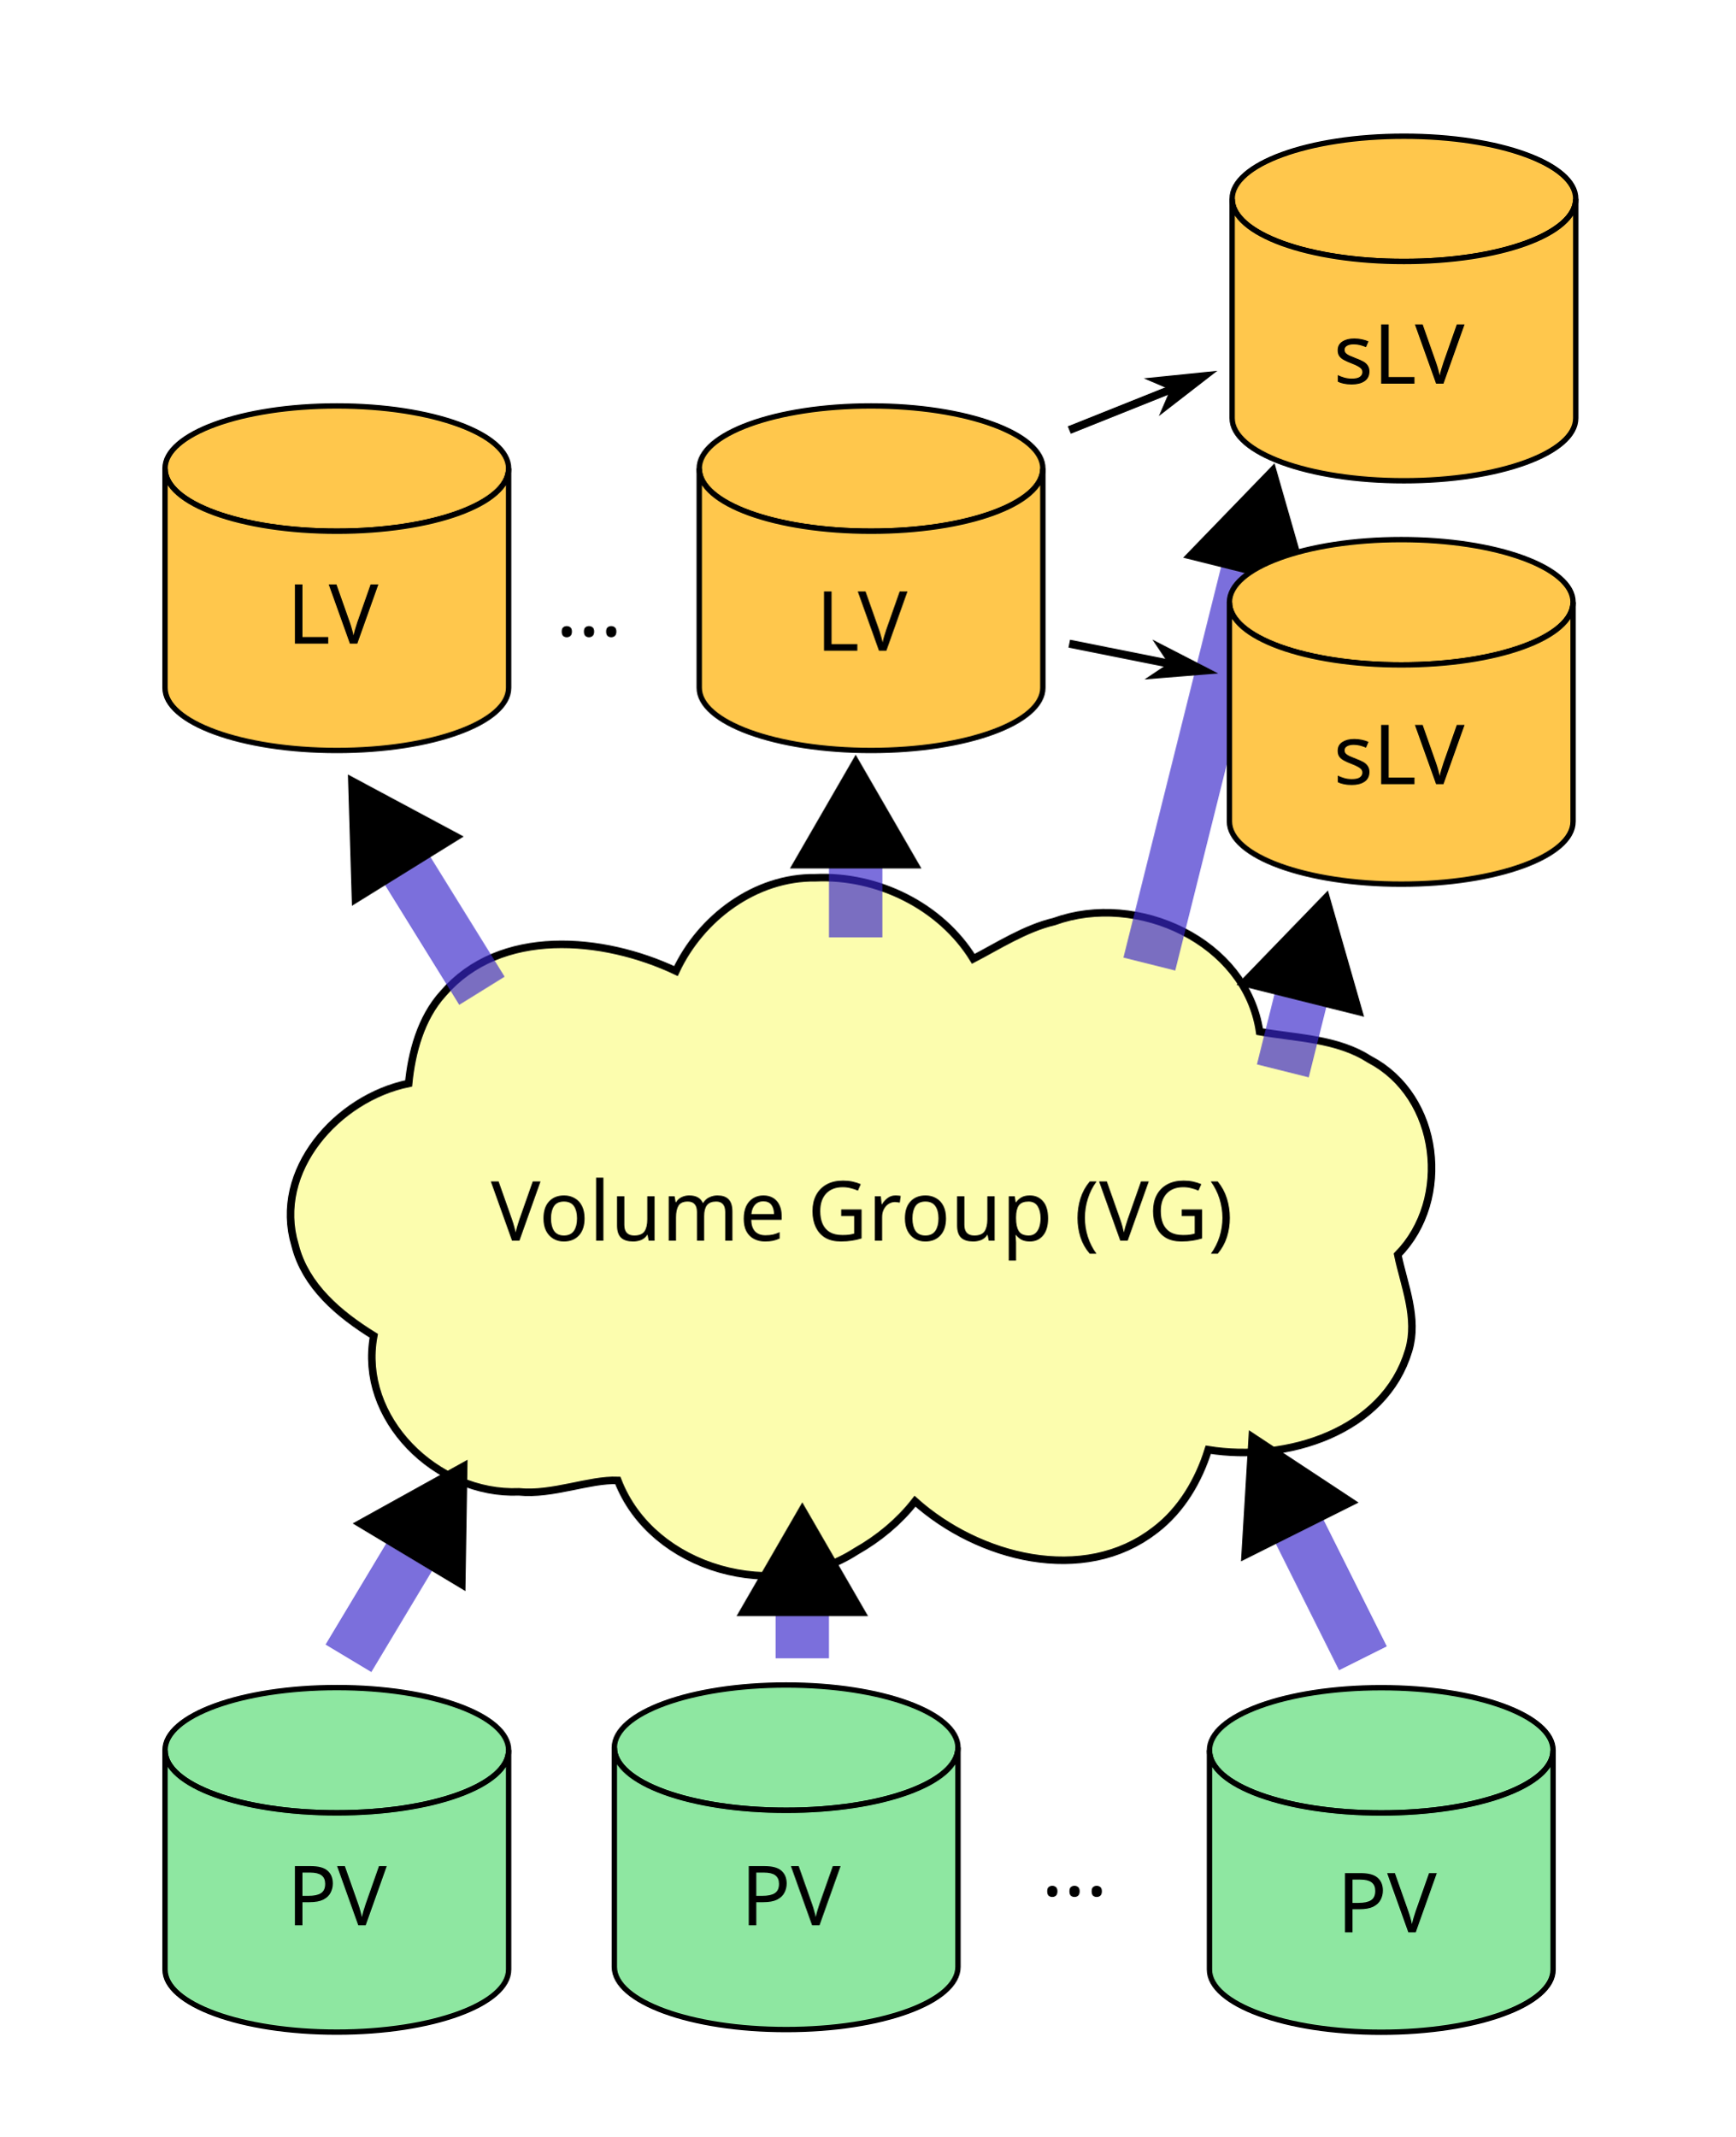
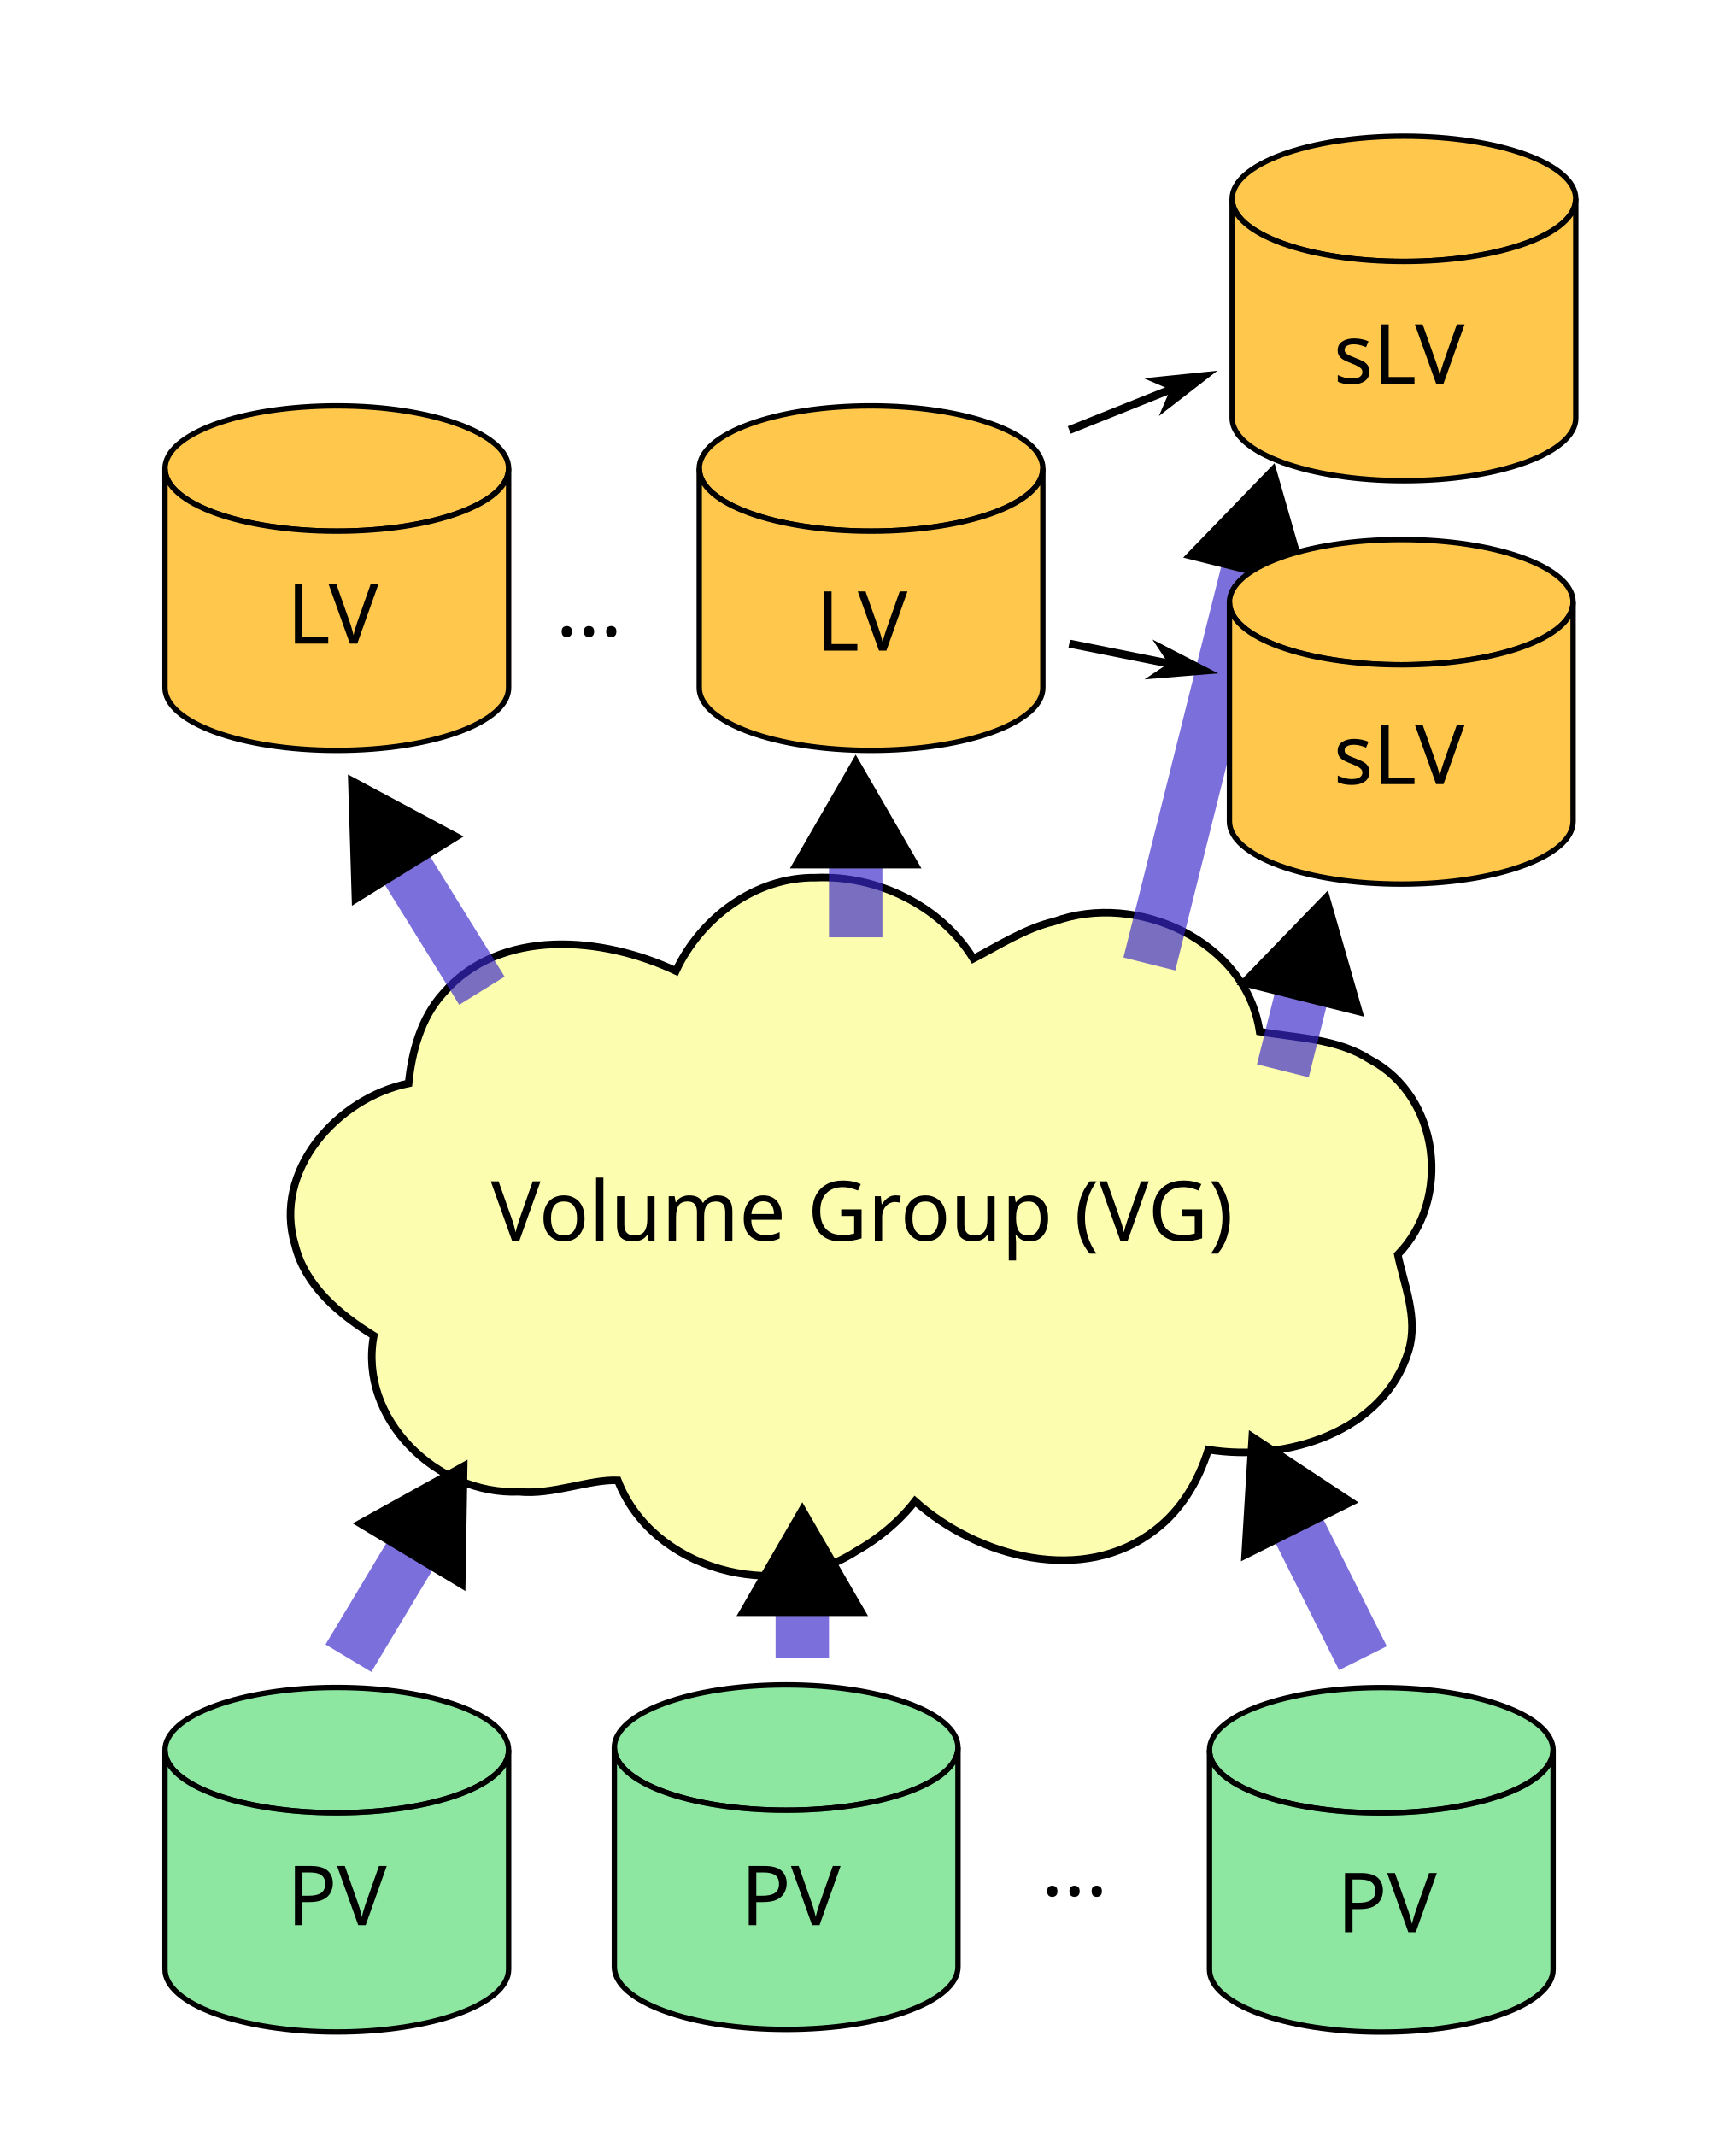
- <svg xmlns="http://www.w3.org/2000/svg" width="230.315" height="283.465" id="svg2290" version="1.0">
+ <svg xmlns="http://www.w3.org/2000/svg" width="245.669" height="302.362" id="svg2290" version="1.0" viewBox="0 0 230.315 283.465">
  <defs id="defs2292">
    <marker orient="auto" refY="0" refX="0" id="Arrow1Mend" style="overflow:visible">
-       <path id="path6080" d="M 0,0 L 5,-5 L -12.5,0 L 5,5 L 0,0 z " style="fill-rule:evenodd;stroke:black;stroke-width:1pt;marker-start:none" transform="matrix(-0.4,0,0,-0.4,-4,0)" />
+       <path id="path6080" d="M 0,0 5,-5 -12.5,0 5,5 Z" style="fill-rule:evenodd;stroke:#000000;stroke-width:1pt;marker-start:none" transform="matrix(-0.4,0,0,-0.4,-4,0)" />
    </marker>
    <marker orient="auto" refY="0" refX="0" id="Arrow2Mend" style="overflow:visible">
-       <path id="path6062" style="font-size:12px;fill-rule:evenodd;stroke-width:0.625;stroke-linejoin:round" d="M 8.719,4.034 L -2.207,0.016 L 8.719,-4.002 C 6.973,-1.63 6.983,1.616 8.719,4.034 z " transform="scale(-0.6,-0.6)" />
+       <path id="path6062" style="font-size:12px;fill-rule:evenodd;stroke-width:0.625;stroke-linejoin:round" d="M 8.719,4.034 -2.207,0.016 8.719,-4.002 c -1.745,2.372 -1.735,5.617 -6e-7,8.035 z" transform="scale(-0.6)" />
    </marker>
    <marker orient="auto" refY="0" refX="0" id="TriangleOutS" style="overflow:visible">
-       <path id="path5985" d="M 5.77,0 L -2.88,5 L -2.88,-5 L 5.77,0 z " style="fill-rule:evenodd;stroke:black;stroke-width:1pt;marker-start:none" transform="scale(0.2,0.2)" />
+       <path id="path5985" d="M 5.77,0 -2.88,5 V -5 Z" style="fill-rule:evenodd;stroke:#000000;stroke-width:1pt;marker-start:none" transform="scale(0.2)" />
    </marker>
    <marker orient="auto" refY="0" refX="0" id="TriangleOutM" style="overflow:visible">
-       <path id="path5988" d="M 5.77,0 L -2.88,5 L -2.88,-5 L 5.77,0 z " style="fill-rule:evenodd;stroke:black;stroke-width:1pt;marker-start:none" transform="scale(0.4,0.4)" />
+       <path id="path5988" d="M 5.77,0 -2.88,5 V -5 Z" style="fill-rule:evenodd;stroke:#000000;stroke-width:1pt;marker-start:none" transform="scale(0.4)" />
    </marker>
    <marker orient="auto" refY="0" refX="0" id="TriangleOutL" style="overflow:visible">
-       <path id="path5991" d="M 5.77,0 L -2.88,5 L -2.88,-5 L 5.77,0 z " style="fill-rule:evenodd;stroke:black;stroke-width:1pt;marker-start:none" transform="scale(0.8,0.8)" />
+       <path id="path5991" d="M 5.77,0 -2.88,5 V -5 Z" style="fill-rule:evenodd;stroke:#000000;stroke-width:1pt;marker-start:none" transform="scale(0.8)" />
    </marker>
  </defs>
  <g id="layer1">
-     <path style="fill:#fbfca0;fill-opacity:0.855;stroke:black;stroke-width:1;stroke-opacity:1" d="M 108.234,116.475 C 100.221,116.372 92.982,121.837 89.708,128.856 C 80.05,124.299 66.376,123.023 58.797,131.848 C 55.823,135.112 54.627,139.763 54.233,143.771 C 44.774,145.691 36.168,155.365 39.156,165.23 C 40.506,170.66 45.041,174.433 49.607,177.258 C 47.538,188.22 57.946,198.434 68.869,197.969 C 73.303,198.426 78.212,196.299 81.991,196.452 C 86.569,208.365 102.996,212.724 113.581,205.885 C 116.586,204.19 119.324,201.942 121.439,199.215 C 129.778,206.679 143.782,210.46 153.339,203.017 C 156.798,200.372 159.09,196.47 160.362,192.381 C 170.717,194.07 183.758,190.022 186.963,179.19 C 188.248,174.929 186.35,170.54 185.512,166.497 C 192.675,159.206 191.145,145.481 181.79,140.593 C 177.487,137.804 171.962,137.756 167.175,136.895 C 165.406,124.917 150.926,118.279 139.902,122.292 C 136.067,123.191 132.298,125.621 129.178,127.236 C 124.893,120.261 116.479,116.1 108.234,116.475 z " id="path5767" />
-     <path style="fill:none;fill-opacity:1;fill-rule:evenodd;stroke:#3927cb;stroke-width:7.087;stroke-linecap:butt;stroke-linejoin:miter;marker-end:url(#TriangleOutS);stroke-miterlimit:4;stroke-dasharray:none;stroke-opacity:0.667" d="M 152.542,127.932 L 166.715,71.239" id="path7006" />
-     <path id="path5791" d="M 21.897,232.255 C 21.897,236.844 32.03,240.568 44.7,240.568 C 57.37,240.568 67.503,236.844 67.503,232.255 C 67.503,227.666 57.37,223.942 44.7,223.942 C 32.03,223.942 21.897,227.666 21.897,232.255 z " style="fill:#52da6f;fill-opacity:0.652;stroke:black;stroke-width:0.713;stroke-linecap:butt;stroke-linejoin:miter;stroke-miterlimit:4;stroke-opacity:1" />
-     <path style="fill:#52da6f;fill-opacity:0.652;stroke:black;stroke-width:0.713;stroke-linecap:butt;stroke-linejoin:miter;stroke-miterlimit:4;stroke-opacity:1" d="M 67.503,232.255 C 67.503,236.948 57.37,240.568 44.7,240.568 C 32.03,240.568 21.897,236.921 21.897,232.255 M 21.897,232.255 C 21.897,240.568 21.897,256.762 21.897,261.351 C 21.897,265.94 32.03,269.664 44.7,269.664 C 57.37,269.664 67.503,265.94 67.503,261.351 C 67.503,256.762 67.503,236.844 67.503,232.255" id="path1399" />
-     <path id="path5832" d="M 81.535,231.914 C 81.535,236.503 91.667,240.228 104.338,240.228 C 117.008,240.228 127.141,236.503 127.141,231.914 C 127.141,227.325 117.008,223.601 104.338,223.601 C 91.667,223.601 81.535,227.325 81.535,231.914 z " style="fill:#52da6f;fill-opacity:0.652;stroke:black;stroke-width:0.713;stroke-linecap:butt;stroke-linejoin:miter;stroke-miterlimit:4;stroke-opacity:1" />
-     <path style="fill:#52da6f;fill-opacity:0.652;stroke:black;stroke-width:0.713;stroke-linecap:butt;stroke-linejoin:miter;stroke-miterlimit:4;stroke-opacity:1" d="M 127.141,231.914 C 127.141,236.607 117.008,240.228 104.338,240.228 C 91.667,240.228 81.535,236.58 81.535,231.914 M 81.535,231.914 C 81.535,240.228 81.535,256.422 81.535,261.01 C 81.535,265.599 91.667,269.324 104.338,269.324 C 117.008,269.324 127.141,265.599 127.141,261.01 C 127.141,256.422 127.141,236.503 127.141,231.914" id="path5834" />
-     <path id="path5838" d="M 160.521,232.271 C 160.521,236.86 170.654,240.584 183.324,240.584 C 195.994,240.584 206.127,236.86 206.127,232.271 C 206.127,227.682 195.994,223.958 183.324,223.958 C 170.654,223.958 160.521,227.682 160.521,232.271 z " style="fill:#52da6f;fill-opacity:0.652;stroke:black;stroke-width:0.713;stroke-linecap:butt;stroke-linejoin:miter;stroke-miterlimit:4;stroke-opacity:1" />
-     <path style="fill:#52da6f;fill-opacity:0.652;stroke:black;stroke-width:0.713;stroke-linecap:butt;stroke-linejoin:miter;stroke-miterlimit:4;stroke-opacity:1" d="M 206.127,232.271 C 206.127,236.964 195.994,240.584 183.324,240.584 C 170.654,240.584 160.521,236.937 160.521,232.271 M 160.521,232.271 C 160.521,240.584 160.521,256.778 160.521,261.367 C 160.521,265.956 170.654,269.68 183.324,269.68 C 195.994,269.68 206.127,265.956 206.127,261.367 C 206.127,256.778 206.127,236.86 206.127,232.271" id="path5840" />
+     <path style="fill:#fbfca0;fill-opacity:0.855;stroke:#000000;stroke-width:1;stroke-opacity:1" d="m 108.234,116.475 c -8.013,-0.104 -15.252,5.361 -18.526,12.381 -9.658,-4.558 -23.332,-5.833 -30.911,2.991 -2.973,3.264 -4.169,7.915 -4.563,11.924 -9.459,1.92 -18.066,11.594 -15.077,21.459 1.349,5.43 5.884,9.203 10.451,12.028 -2.07,10.962 8.339,21.177 19.262,20.711 4.434,0.457 9.343,-1.67 13.122,-1.516 4.578,11.913 21.006,16.271 31.591,9.432 3.005,-1.694 5.743,-3.943 7.858,-6.67 8.339,7.464 22.343,11.245 31.9,3.801 3.459,-2.645 5.751,-6.547 7.023,-10.636 10.354,1.69 23.396,-2.358 26.601,-13.191 1.285,-4.261 -0.612,-8.65 -1.451,-12.692 7.163,-7.292 5.633,-21.016 -3.722,-25.904 -4.303,-2.79 -9.828,-2.837 -14.615,-3.698 -1.769,-11.978 -16.249,-18.616 -27.273,-14.604 -3.834,0.899 -7.604,3.329 -10.724,4.944 -4.285,-6.975 -12.699,-11.136 -20.944,-10.761 z" id="path5767" />
+     <path style="fill:none;fill-opacity:1;fill-rule:evenodd;stroke:#3927cb;stroke-width:7.087;stroke-linecap:butt;stroke-linejoin:miter;stroke-miterlimit:4;stroke-dasharray:none;stroke-opacity:0.667;marker-end:url(#TriangleOutS)" d="M 152.542,127.932 166.715,71.239" id="path7006" />
+     <path id="path5791" d="m 21.897,232.255 c 0,4.589 10.133,8.313 22.803,8.313 12.67,0 22.803,-3.724 22.803,-8.313 0,-4.589 -10.133,-8.313 -22.803,-8.313 -12.67,0 -22.803,3.724 -22.803,8.313 z" style="fill:#52da6f;fill-opacity:0.652;stroke:#000000;stroke-width:0.713;stroke-linecap:butt;stroke-linejoin:miter;stroke-miterlimit:4;stroke-opacity:1" />
+     <path style="fill:#52da6f;fill-opacity:0.652;stroke:#000000;stroke-width:0.713;stroke-linecap:butt;stroke-linejoin:miter;stroke-miterlimit:4;stroke-opacity:1" d="m 67.503,232.255 c 0,4.693 -10.133,8.313 -22.803,8.313 -12.67,0 -22.803,-3.647 -22.803,-8.313 m 0,0 c 0,8.313 -10e-6,24.507 -10e-6,29.096 0,4.589 10.133,8.313 22.803,8.313 12.67,0 22.803,-3.724 22.803,-8.313 0,-4.589 1e-5,-24.507 1e-5,-29.096" id="path1399" />
+     <path id="path5832" d="m 81.535,231.914 c 0,4.589 10.133,8.313 22.803,8.313 12.67,0 22.803,-3.724 22.803,-8.313 0,-4.589 -10.133,-8.313 -22.803,-8.313 -12.67,0 -22.803,3.724 -22.803,8.313 z" style="fill:#52da6f;fill-opacity:0.652;stroke:#000000;stroke-width:0.713;stroke-linecap:butt;stroke-linejoin:miter;stroke-miterlimit:4;stroke-opacity:1" />
+     <path style="fill:#52da6f;fill-opacity:0.652;stroke:#000000;stroke-width:0.713;stroke-linecap:butt;stroke-linejoin:miter;stroke-miterlimit:4;stroke-opacity:1" d="m 127.141,231.914 c 0,4.693 -10.133,8.313 -22.803,8.313 -12.67,0 -22.803,-3.647 -22.803,-8.313 m 0,0 c 0,8.313 -1e-5,24.507 -1e-5,29.096 0,4.589 10.133,8.313 22.803,8.313 12.67,0 22.803,-3.724 22.803,-8.313 0,-4.589 1e-5,-24.507 1e-5,-29.096" id="path5834" />
+     <path id="path5838" d="m 160.521,232.271 c 0,4.589 10.133,8.313 22.803,8.313 12.67,0 22.803,-3.724 22.803,-8.313 0,-4.589 -10.133,-8.313 -22.803,-8.313 -12.67,0 -22.803,3.724 -22.803,8.313 z" style="fill:#52da6f;fill-opacity:0.652;stroke:#000000;stroke-width:0.713;stroke-linecap:butt;stroke-linejoin:miter;stroke-miterlimit:4;stroke-opacity:1" />
+     <path style="fill:#52da6f;fill-opacity:0.652;stroke:#000000;stroke-width:0.713;stroke-linecap:butt;stroke-linejoin:miter;stroke-miterlimit:4;stroke-opacity:1" d="m 206.127,232.271 c 0,4.693 -10.133,8.313 -22.803,8.313 -12.67,0 -22.803,-3.647 -22.803,-8.313 m 0,0 c 0,8.313 -1e-5,24.507 -1e-5,29.096 0,4.589 10.133,8.313 22.803,8.313 12.67,0 22.803,-3.724 22.803,-8.313 0,-4.589 1e-5,-24.507 1e-5,-29.096" id="path5840" />
    <g id="g5842" transform="translate(-67.2645,-290.1782)">
-       <path style="fill:#ffc74c;fill-opacity:1;stroke:black;stroke-width:0.713;stroke-linecap:butt;stroke-linejoin:miter;stroke-miterlimit:4;stroke-opacity:1" d="M 89.161,352.354 C 89.161,356.943 99.294,360.668 111.964,360.668 C 124.634,360.668 134.767,356.943 134.767,352.354 C 134.767,347.766 124.634,344.041 111.964,344.041 C 99.294,344.041 89.161,347.766 89.161,352.354 z " id="path5844" />
-       <path id="path5846" d="M 134.767,352.354 C 134.767,357.047 124.634,360.668 111.964,360.668 C 99.294,360.668 89.161,357.021 89.161,352.354 M 89.161,352.354 C 89.161,360.668 89.161,376.862 89.161,381.451 C 89.161,386.039 99.294,389.764 111.964,389.764 C 124.634,389.764 134.767,386.039 134.767,381.451 C 134.767,376.862 134.767,356.943 134.767,352.354" style="fill:#ffc74c;fill-opacity:1;stroke:black;stroke-width:0.713;stroke-linecap:butt;stroke-linejoin:miter;stroke-miterlimit:4;stroke-opacity:1" />
+       <path style="fill:#ffc74c;fill-opacity:1;stroke:#000000;stroke-width:0.713;stroke-linecap:butt;stroke-linejoin:miter;stroke-miterlimit:4;stroke-opacity:1" d="m 89.161,352.354 c 0,4.589 10.133,8.313 22.803,8.313 12.67,0 22.803,-3.724 22.803,-8.313 0,-4.589 -10.133,-8.313 -22.803,-8.313 -12.67,0 -22.803,3.724 -22.803,8.313 z" id="path5844" />
+       <path id="path5846" d="m 134.767,352.354 c 0,4.693 -10.133,8.313 -22.803,8.313 -12.67,0 -22.803,-3.647 -22.803,-8.313 m 0,0 c 0,8.313 -10e-6,24.507 -10e-6,29.096 0,4.589 10.133,8.313 22.803,8.313 12.67,0 22.803,-3.724 22.803,-8.313 0,-4.589 1e-5,-24.507 1e-5,-29.096" style="fill:#ffc74c;fill-opacity:1;stroke:#000000;stroke-width:0.713;stroke-linecap:butt;stroke-linejoin:miter;stroke-miterlimit:4;stroke-opacity:1" />
    </g>
    <g id="g5848" transform="translate(3.640506,-290.1782)">
-       <path style="fill:#ffc74c;fill-opacity:1;stroke:black;stroke-width:0.713;stroke-linecap:butt;stroke-linejoin:miter;stroke-miterlimit:4;stroke-opacity:1" d="M 89.161,352.354 C 89.161,356.943 99.294,360.668 111.964,360.668 C 124.634,360.668 134.767,356.943 134.767,352.354 C 134.767,347.766 124.634,344.041 111.964,344.041 C 99.294,344.041 89.161,347.766 89.161,352.354 z " id="path5850" />
-       <path id="path5852" d="M 134.767,352.354 C 134.767,357.047 124.634,360.668 111.964,360.668 C 99.294,360.668 89.161,357.021 89.161,352.354 M 89.161,352.354 C 89.161,360.668 89.161,376.862 89.161,381.451 C 89.161,386.039 99.294,389.764 111.964,389.764 C 124.634,389.764 134.767,386.039 134.767,381.451 C 134.767,376.862 134.767,356.943 134.767,352.354" style="fill:#ffc74c;fill-opacity:1;stroke:black;stroke-width:0.713;stroke-linecap:butt;stroke-linejoin:miter;stroke-miterlimit:4;stroke-opacity:1" />
+       <path style="fill:#ffc74c;fill-opacity:1;stroke:#000000;stroke-width:0.713;stroke-linecap:butt;stroke-linejoin:miter;stroke-miterlimit:4;stroke-opacity:1" d="m 89.161,352.354 c 0,4.589 10.133,8.313 22.803,8.313 12.67,0 22.803,-3.724 22.803,-8.313 0,-4.589 -10.133,-8.313 -22.803,-8.313 -12.67,0 -22.803,3.724 -22.803,8.313 z" id="path5850" />
+       <path id="path5852" d="m 134.767,352.354 c 0,4.693 -10.133,8.313 -22.803,8.313 -12.67,0 -22.803,-3.647 -22.803,-8.313 m 0,0 c 0,8.313 -10e-6,24.507 -10e-6,29.096 0,4.589 10.133,8.313 22.803,8.313 12.67,0 22.803,-3.724 22.803,-8.313 0,-4.589 1e-5,-24.507 1e-5,-29.096" style="fill:#ffc74c;fill-opacity:1;stroke:#000000;stroke-width:0.713;stroke-linecap:butt;stroke-linejoin:miter;stroke-miterlimit:4;stroke-opacity:1" />
    </g>
    <g id="g5854" transform="translate(74.36755,-325.968)">
-       <path style="fill:#ffc74c;fill-opacity:1;stroke:black;stroke-width:0.713;stroke-linecap:butt;stroke-linejoin:miter;stroke-miterlimit:4;stroke-opacity:1" d="M 89.161,352.354 C 89.161,356.943 99.294,360.668 111.964,360.668 C 124.634,360.668 134.767,356.943 134.767,352.354 C 134.767,347.766 124.634,344.041 111.964,344.041 C 99.294,344.041 89.161,347.766 89.161,352.354 z " id="path5856" />
-       <path id="path5858" d="M 134.767,352.354 C 134.767,357.047 124.634,360.668 111.964,360.668 C 99.294,360.668 89.161,357.021 89.161,352.354 M 89.161,352.354 C 89.161,360.668 89.161,376.862 89.161,381.451 C 89.161,386.039 99.294,389.764 111.964,389.764 C 124.634,389.764 134.767,386.039 134.767,381.451 C 134.767,376.862 134.767,356.943 134.767,352.354" style="fill:#ffc74c;fill-opacity:1;stroke:black;stroke-width:0.713;stroke-linecap:butt;stroke-linejoin:miter;stroke-miterlimit:4;stroke-opacity:1" />
+       <path style="fill:#ffc74c;fill-opacity:1;stroke:#000000;stroke-width:0.713;stroke-linecap:butt;stroke-linejoin:miter;stroke-miterlimit:4;stroke-opacity:1" d="m 89.161,352.354 c 0,4.589 10.133,8.313 22.803,8.313 12.67,0 22.803,-3.724 22.803,-8.313 0,-4.589 -10.133,-8.313 -22.803,-8.313 -12.67,0 -22.803,3.724 -22.803,8.313 z" id="path5856" />
+       <path id="path5858" d="m 134.767,352.354 c 0,4.693 -10.133,8.313 -22.803,8.313 -12.67,0 -22.803,-3.647 -22.803,-8.313 m 0,0 c 0,8.313 -10e-6,24.507 -10e-6,29.096 0,4.589 10.133,8.313 22.803,8.313 12.67,0 22.803,-3.724 22.803,-8.313 0,-4.589 1e-5,-24.507 1e-5,-29.096" style="fill:#ffc74c;fill-opacity:1;stroke:#000000;stroke-width:0.713;stroke-linecap:butt;stroke-linejoin:miter;stroke-miterlimit:4;stroke-opacity:1" />
    </g>
    <g id="g5860" transform="translate(74.01085,-272.4384)">
-       <path style="fill:#ffc74c;fill-opacity:1;stroke:black;stroke-width:0.713;stroke-linecap:butt;stroke-linejoin:miter;stroke-miterlimit:4;stroke-opacity:1" d="M 89.161,352.354 C 89.161,356.943 99.294,360.668 111.964,360.668 C 124.634,360.668 134.767,356.943 134.767,352.354 C 134.767,347.766 124.634,344.041 111.964,344.041 C 99.294,344.041 89.161,347.766 89.161,352.354 z " id="path5862" />
-       <path id="path5864" d="M 134.767,352.354 C 134.767,357.047 124.634,360.668 111.964,360.668 C 99.294,360.668 89.161,357.021 89.161,352.354 M 89.161,352.354 C 89.161,360.668 89.161,376.862 89.161,381.451 C 89.161,386.039 99.294,389.764 111.964,389.764 C 124.634,389.764 134.767,386.039 134.767,381.451 C 134.767,376.862 134.767,356.943 134.767,352.354" style="fill:#ffc74c;fill-opacity:1;stroke:black;stroke-width:0.713;stroke-linecap:butt;stroke-linejoin:miter;stroke-miterlimit:4;stroke-opacity:1" />
+       <path style="fill:#ffc74c;fill-opacity:1;stroke:#000000;stroke-width:0.713;stroke-linecap:butt;stroke-linejoin:miter;stroke-miterlimit:4;stroke-opacity:1" d="m 89.161,352.354 c 0,4.589 10.133,8.313 22.803,8.313 12.67,0 22.803,-3.724 22.803,-8.313 0,-4.589 -10.133,-8.313 -22.803,-8.313 -12.67,0 -22.803,3.724 -22.803,8.313 z" id="path5862" />
+       <path id="path5864" d="m 134.767,352.354 c 0,4.693 -10.133,8.313 -22.803,8.313 -12.67,0 -22.803,-3.647 -22.803,-8.313 m 0,0 c 0,8.313 -10e-6,24.507 -10e-6,29.096 0,4.589 10.133,8.313 22.803,8.313 12.67,0 22.803,-3.724 22.803,-8.313 0,-4.589 1e-5,-24.507 1e-5,-29.096" style="fill:#ffc74c;fill-opacity:1;stroke:#000000;stroke-width:0.713;stroke-linecap:butt;stroke-linejoin:miter;stroke-miterlimit:4;stroke-opacity:1" />
    </g>
-     <text xml:space="preserve" style="font-size:11px;font-style:normal;font-weight:normal;fill:black;fill-opacity:1;stroke:none;stroke-width:1px;stroke-linecap:butt;stroke-linejoin:miter;stroke-opacity:1;font-family:FoundrySterling-Demi" x="38.077" y="85.412" id="text5868">
-       <tspan id="tspan5870" x="38.077" y="85.412">LV</tspan>
+     <text xml:space="preserve" style="font-style:normal;font-weight:normal;line-height:0%;font-family:FoundrySterling-Demi;fill:#000000;fill-opacity:1;stroke:none;stroke-width:1px;stroke-linecap:butt;stroke-linejoin:miter;stroke-opacity:1" x="38.077" y="85.412" id="text5868">
+       <tspan id="tspan5870" x="38.077" y="85.412" style="font-size:11px;line-height:1.25">LV</tspan>
    </text>
-     <text xml:space="preserve" style="font-size:11px;font-style:normal;font-weight:normal;fill:black;fill-opacity:1;stroke:none;stroke-width:1px;stroke-linecap:butt;stroke-linejoin:miter;stroke-opacity:1;font-family:FoundrySterling-Demi" x="176.972" y="104.061" id="text5872">
-       <tspan id="tspan5874" x="176.972" y="104.061">sLV</tspan>
+     <text xml:space="preserve" style="font-style:normal;font-weight:normal;line-height:0%;font-family:FoundrySterling-Demi;fill:#000000;fill-opacity:1;stroke:none;stroke-width:1px;stroke-linecap:butt;stroke-linejoin:miter;stroke-opacity:1" x="176.972" y="104.061" id="text5872">
+       <tspan id="tspan5874" x="176.972" y="104.061" style="font-size:11px;line-height:1.25">sLV</tspan>
    </text>
-     <text xml:space="preserve" style="font-size:11px;font-style:normal;font-weight:normal;fill:black;fill-opacity:1;stroke:none;stroke-width:1px;stroke-linecap:butt;stroke-linejoin:miter;stroke-opacity:1;font-family:FoundrySterling-Demi" x="65.141" y="164.636" id="text5876">
-       <tspan x="65.141" y="164.636" id="tspan5884">Volume Group (VG)</tspan>
+     <text xml:space="preserve" style="font-style:normal;font-weight:normal;line-height:0%;font-family:FoundrySterling-Demi;fill:#000000;fill-opacity:1;stroke:none;stroke-width:1px;stroke-linecap:butt;stroke-linejoin:miter;stroke-opacity:1" x="65.141" y="164.636" id="text5876">
+       <tspan x="65.141" y="164.636" id="tspan5884" style="font-size:11px;line-height:1.25">Volume Group (VG)</tspan>
    </text>
-     <text xml:space="preserve" style="font-size:11px;font-style:normal;font-weight:normal;fill:black;fill-opacity:1;stroke:none;stroke-width:1px;stroke-linecap:butt;stroke-linejoin:miter;stroke-opacity:1;font-family:FoundrySterling-Demi" x="38.077" y="255.491" id="text5888">
-       <tspan id="tspan5890" x="38.077" y="255.491">PV</tspan>
+     <text xml:space="preserve" style="font-style:normal;font-weight:normal;line-height:0%;font-family:FoundrySterling-Demi;fill:#000000;fill-opacity:1;stroke:none;stroke-width:1px;stroke-linecap:butt;stroke-linejoin:miter;stroke-opacity:1" x="38.077" y="255.491" id="text5888">
+       <tspan id="tspan5890" x="38.077" y="255.491" style="font-size:11px;line-height:1.25">PV</tspan>
    </text>
-     <text xml:space="preserve" style="font-size:11px;font-style:normal;font-weight:normal;fill:black;fill-opacity:1;stroke:none;stroke-width:1px;stroke-linecap:butt;stroke-linejoin:miter;stroke-opacity:1;font-family:FoundrySterling-Demi" x="108.299" y="86.345" id="text5892">
-       <tspan id="tspan5894" x="108.299" y="86.345">LV</tspan>
+     <text xml:space="preserve" style="font-style:normal;font-weight:normal;line-height:0%;font-family:FoundrySterling-Demi;fill:#000000;fill-opacity:1;stroke:none;stroke-width:1px;stroke-linecap:butt;stroke-linejoin:miter;stroke-opacity:1" x="108.299" y="86.345" id="text5892">
+       <tspan id="tspan5894" x="108.299" y="86.345" style="font-size:11px;line-height:1.25">LV</tspan>
    </text>
-     <text xml:space="preserve" style="font-size:11px;font-style:normal;font-weight:normal;fill:black;fill-opacity:1;stroke:none;stroke-width:1px;stroke-linecap:butt;stroke-linejoin:miter;stroke-opacity:1;font-family:FoundrySterling-Demi" x="176.972" y="50.912" id="text5896">
-       <tspan id="tspan5898" x="176.972" y="50.912">sLV</tspan>
+     <text xml:space="preserve" style="font-style:normal;font-weight:normal;line-height:0%;font-family:FoundrySterling-Demi;fill:#000000;fill-opacity:1;stroke:none;stroke-width:1px;stroke-linecap:butt;stroke-linejoin:miter;stroke-opacity:1" x="176.972" y="50.912" id="text5896">
+       <tspan id="tspan5898" x="176.972" y="50.912" style="font-size:11px;line-height:1.25">sLV</tspan>
    </text>
-     <text xml:space="preserve" style="font-size:11px;font-style:normal;font-weight:normal;fill:black;fill-opacity:1;stroke:none;stroke-width:1px;stroke-linecap:butt;stroke-linejoin:miter;stroke-opacity:1;font-family:FoundrySterling-Demi" x="98.313" y="255.491" id="text5904">
-       <tspan id="tspan5906" x="98.313" y="255.491">PV</tspan>
+     <text xml:space="preserve" style="font-style:normal;font-weight:normal;line-height:0%;font-family:FoundrySterling-Demi;fill:#000000;fill-opacity:1;stroke:none;stroke-width:1px;stroke-linecap:butt;stroke-linejoin:miter;stroke-opacity:1" x="98.313" y="255.491" id="text5904">
+       <tspan id="tspan5906" x="98.313" y="255.491" style="font-size:11px;line-height:1.25">PV</tspan>
    </text>
-     <text xml:space="preserve" style="font-size:11px;font-style:normal;font-weight:normal;fill:black;fill-opacity:1;stroke:none;stroke-width:1px;stroke-linecap:butt;stroke-linejoin:miter;stroke-opacity:1;font-family:FoundrySterling-Demi" x="177.446" y="256.423" id="text5908">
-       <tspan id="tspan5910" x="177.446" y="256.423">PV</tspan>
+     <text xml:space="preserve" style="font-style:normal;font-weight:normal;line-height:0%;font-family:FoundrySterling-Demi;fill:#000000;fill-opacity:1;stroke:none;stroke-width:1px;stroke-linecap:butt;stroke-linejoin:miter;stroke-opacity:1" x="177.446" y="256.423" id="text5908">
+       <tspan id="tspan5910" x="177.446" y="256.423" style="font-size:11px;line-height:1.25">PV</tspan>
    </text>
-     <path style="fill:none;fill-opacity:1;fill-rule:evenodd;stroke:#3927cb;stroke-width:7.087;stroke-linecap:butt;stroke-linejoin:miter;marker-end:url(#TriangleOutS);stroke-miterlimit:4;stroke-dasharray:none;stroke-opacity:0.667" d="M 46.243,220.058 L 56.873,202.341" id="path6100" />
-     <path style="fill:none;fill-opacity:1;fill-rule:evenodd;stroke:#3927cb;stroke-width:7.087;stroke-linecap:butt;stroke-linejoin:miter;marker-end:url(#TriangleOutS);stroke-miterlimit:4;stroke-dasharray:none;stroke-opacity:0.667" d="M 106.479,220.058 L 106.479,209.428" id="path6998" />
-     <path style="fill:none;fill-opacity:1;fill-rule:evenodd;stroke:#3927cb;stroke-width:7.087;stroke-linecap:butt;stroke-linejoin:miter;marker-end:url(#TriangleOutS);stroke-miterlimit:4;stroke-dasharray:none;stroke-opacity:0.667" d="M 180.889,220.058 L 170.259,198.798" id="path7000" />
-     <path style="fill:none;fill-opacity:1;fill-rule:evenodd;stroke:#3927cb;stroke-width:7.087;stroke-linecap:butt;stroke-linejoin:miter;marker-end:url(#TriangleOutS);stroke-miterlimit:4;stroke-dasharray:none;stroke-opacity:0.667" d="M 63.96,131.475 L 51.474,111.329" id="path7002" />
-     <path style="fill:none;fill-opacity:1;fill-rule:evenodd;stroke:#3927cb;stroke-width:7.087;stroke-linecap:butt;stroke-linejoin:miter;marker-end:url(#TriangleOutS);stroke-miterlimit:4;stroke-dasharray:none;stroke-opacity:0.667" d="M 113.566,124.389 L 113.566,110.215" id="path7004" />
-     <path style="fill:none;fill-opacity:1;fill-rule:evenodd;stroke:#3927cb;stroke-width:7.087;stroke-linecap:butt;stroke-linejoin:miter;marker-end:url(#TriangleOutS);stroke-miterlimit:4;stroke-dasharray:none;stroke-opacity:0.667" d="M 170.259,142.105 L 173.802,127.932" id="path7008" />
-     <path style="fill:none;fill-opacity:1;fill-rule:evenodd;stroke:black;stroke-width:1.063;stroke-linecap:butt;stroke-linejoin:miter;marker-end:url(#Arrow1Mend);stroke-miterlimit:4;stroke-dasharray:none;stroke-opacity:1" d="M 141.912,57.066 L 159.629,49.979" id="path9671" />
-     <path style="fill:none;fill-opacity:1;fill-rule:evenodd;stroke:black;stroke-width:1.063;stroke-linecap:butt;stroke-linejoin:miter;marker-end:url(#Arrow1Mend);stroke-miterlimit:4;stroke-dasharray:none;stroke-opacity:1" d="M 141.912,85.412 L 159.629,88.956" id="path11447" />
-     <text xml:space="preserve" style="font-size:11px;font-style:normal;font-weight:normal;fill:black;fill-opacity:1;stroke:none;stroke-width:1px;stroke-linecap:butt;stroke-linejoin:miter;stroke-opacity:1;font-family:FoundrySterling-Demi" x="138.189" y="251.575" id="text11467">
-       <tspan id="tspan11469" x="138.189" y="251.575">...</tspan>
+     <path style="fill:none;fill-opacity:1;fill-rule:evenodd;stroke:#3927cb;stroke-width:7.087;stroke-linecap:butt;stroke-linejoin:miter;stroke-miterlimit:4;stroke-dasharray:none;stroke-opacity:0.667;marker-end:url(#TriangleOutS)" d="m 46.243,220.058 10.63,-17.717" id="path6100" />
+     <path style="fill:none;fill-opacity:1;fill-rule:evenodd;stroke:#3927cb;stroke-width:7.087;stroke-linecap:butt;stroke-linejoin:miter;stroke-miterlimit:4;stroke-dasharray:none;stroke-opacity:0.667;marker-end:url(#TriangleOutS)" d="M 106.479,220.058 V 209.428" id="path6998" />
+     <path style="fill:none;fill-opacity:1;fill-rule:evenodd;stroke:#3927cb;stroke-width:7.087;stroke-linecap:butt;stroke-linejoin:miter;stroke-miterlimit:4;stroke-dasharray:none;stroke-opacity:0.667;marker-end:url(#TriangleOutS)" d="M 180.889,220.058 170.259,198.798" id="path7000" />
+     <path style="fill:none;fill-opacity:1;fill-rule:evenodd;stroke:#3927cb;stroke-width:7.087;stroke-linecap:butt;stroke-linejoin:miter;stroke-miterlimit:4;stroke-dasharray:none;stroke-opacity:0.667;marker-end:url(#TriangleOutS)" d="M 63.96,131.475 51.474,111.329" id="path7002" />
+     <path style="fill:none;fill-opacity:1;fill-rule:evenodd;stroke:#3927cb;stroke-width:7.087;stroke-linecap:butt;stroke-linejoin:miter;stroke-miterlimit:4;stroke-dasharray:none;stroke-opacity:0.667;marker-end:url(#TriangleOutS)" d="M 113.566,124.389 V 110.215" id="path7004" />
+     <path style="fill:none;fill-opacity:1;fill-rule:evenodd;stroke:#3927cb;stroke-width:7.087;stroke-linecap:butt;stroke-linejoin:miter;stroke-miterlimit:4;stroke-dasharray:none;stroke-opacity:0.667;marker-end:url(#TriangleOutS)" d="m 170.259,142.105 3.543,-14.173" id="path7008" />
+     <path style="fill:none;fill-opacity:1;fill-rule:evenodd;stroke:#000000;stroke-width:1.063;stroke-linecap:butt;stroke-linejoin:miter;stroke-miterlimit:4;stroke-dasharray:none;stroke-opacity:1;marker-end:url(#Arrow1Mend)" d="m 141.912,57.066 17.717,-7.087" id="path9671" />
+     <path style="fill:none;fill-opacity:1;fill-rule:evenodd;stroke:#000000;stroke-width:1.063;stroke-linecap:butt;stroke-linejoin:miter;stroke-miterlimit:4;stroke-dasharray:none;stroke-opacity:1;marker-end:url(#Arrow1Mend)" d="m 141.912,85.412 17.717,3.543" id="path11447" />
+     <text xml:space="preserve" style="font-style:normal;font-weight:normal;line-height:0%;font-family:FoundrySterling-Demi;fill:#000000;fill-opacity:1;stroke:none;stroke-width:1px;stroke-linecap:butt;stroke-linejoin:miter;stroke-opacity:1" x="138.189" y="251.575" id="text11467">
+       <tspan id="tspan11469" x="138.189" y="251.575" style="font-size:11px;line-height:1.25">...</tspan>
    </text>
-     <text xml:space="preserve" style="font-size:11px;font-style:normal;font-weight:normal;fill:black;fill-opacity:1;stroke:none;stroke-width:1px;stroke-linecap:butt;stroke-linejoin:miter;stroke-opacity:1;font-family:FoundrySterling-Demi" x="73.751" y="84.409" id="text11475">
-       <tspan id="tspan11477" x="73.751" y="84.409">...</tspan>
+     <text xml:space="preserve" style="font-style:normal;font-weight:normal;line-height:0%;font-family:FoundrySterling-Demi;fill:#000000;fill-opacity:1;stroke:none;stroke-width:1px;stroke-linecap:butt;stroke-linejoin:miter;stroke-opacity:1" x="73.751" y="84.409" id="text11475">
+       <tspan id="tspan11477" x="73.751" y="84.409" style="font-size:11px;line-height:1.25">...</tspan>
    </text>
  </g>
</svg>
